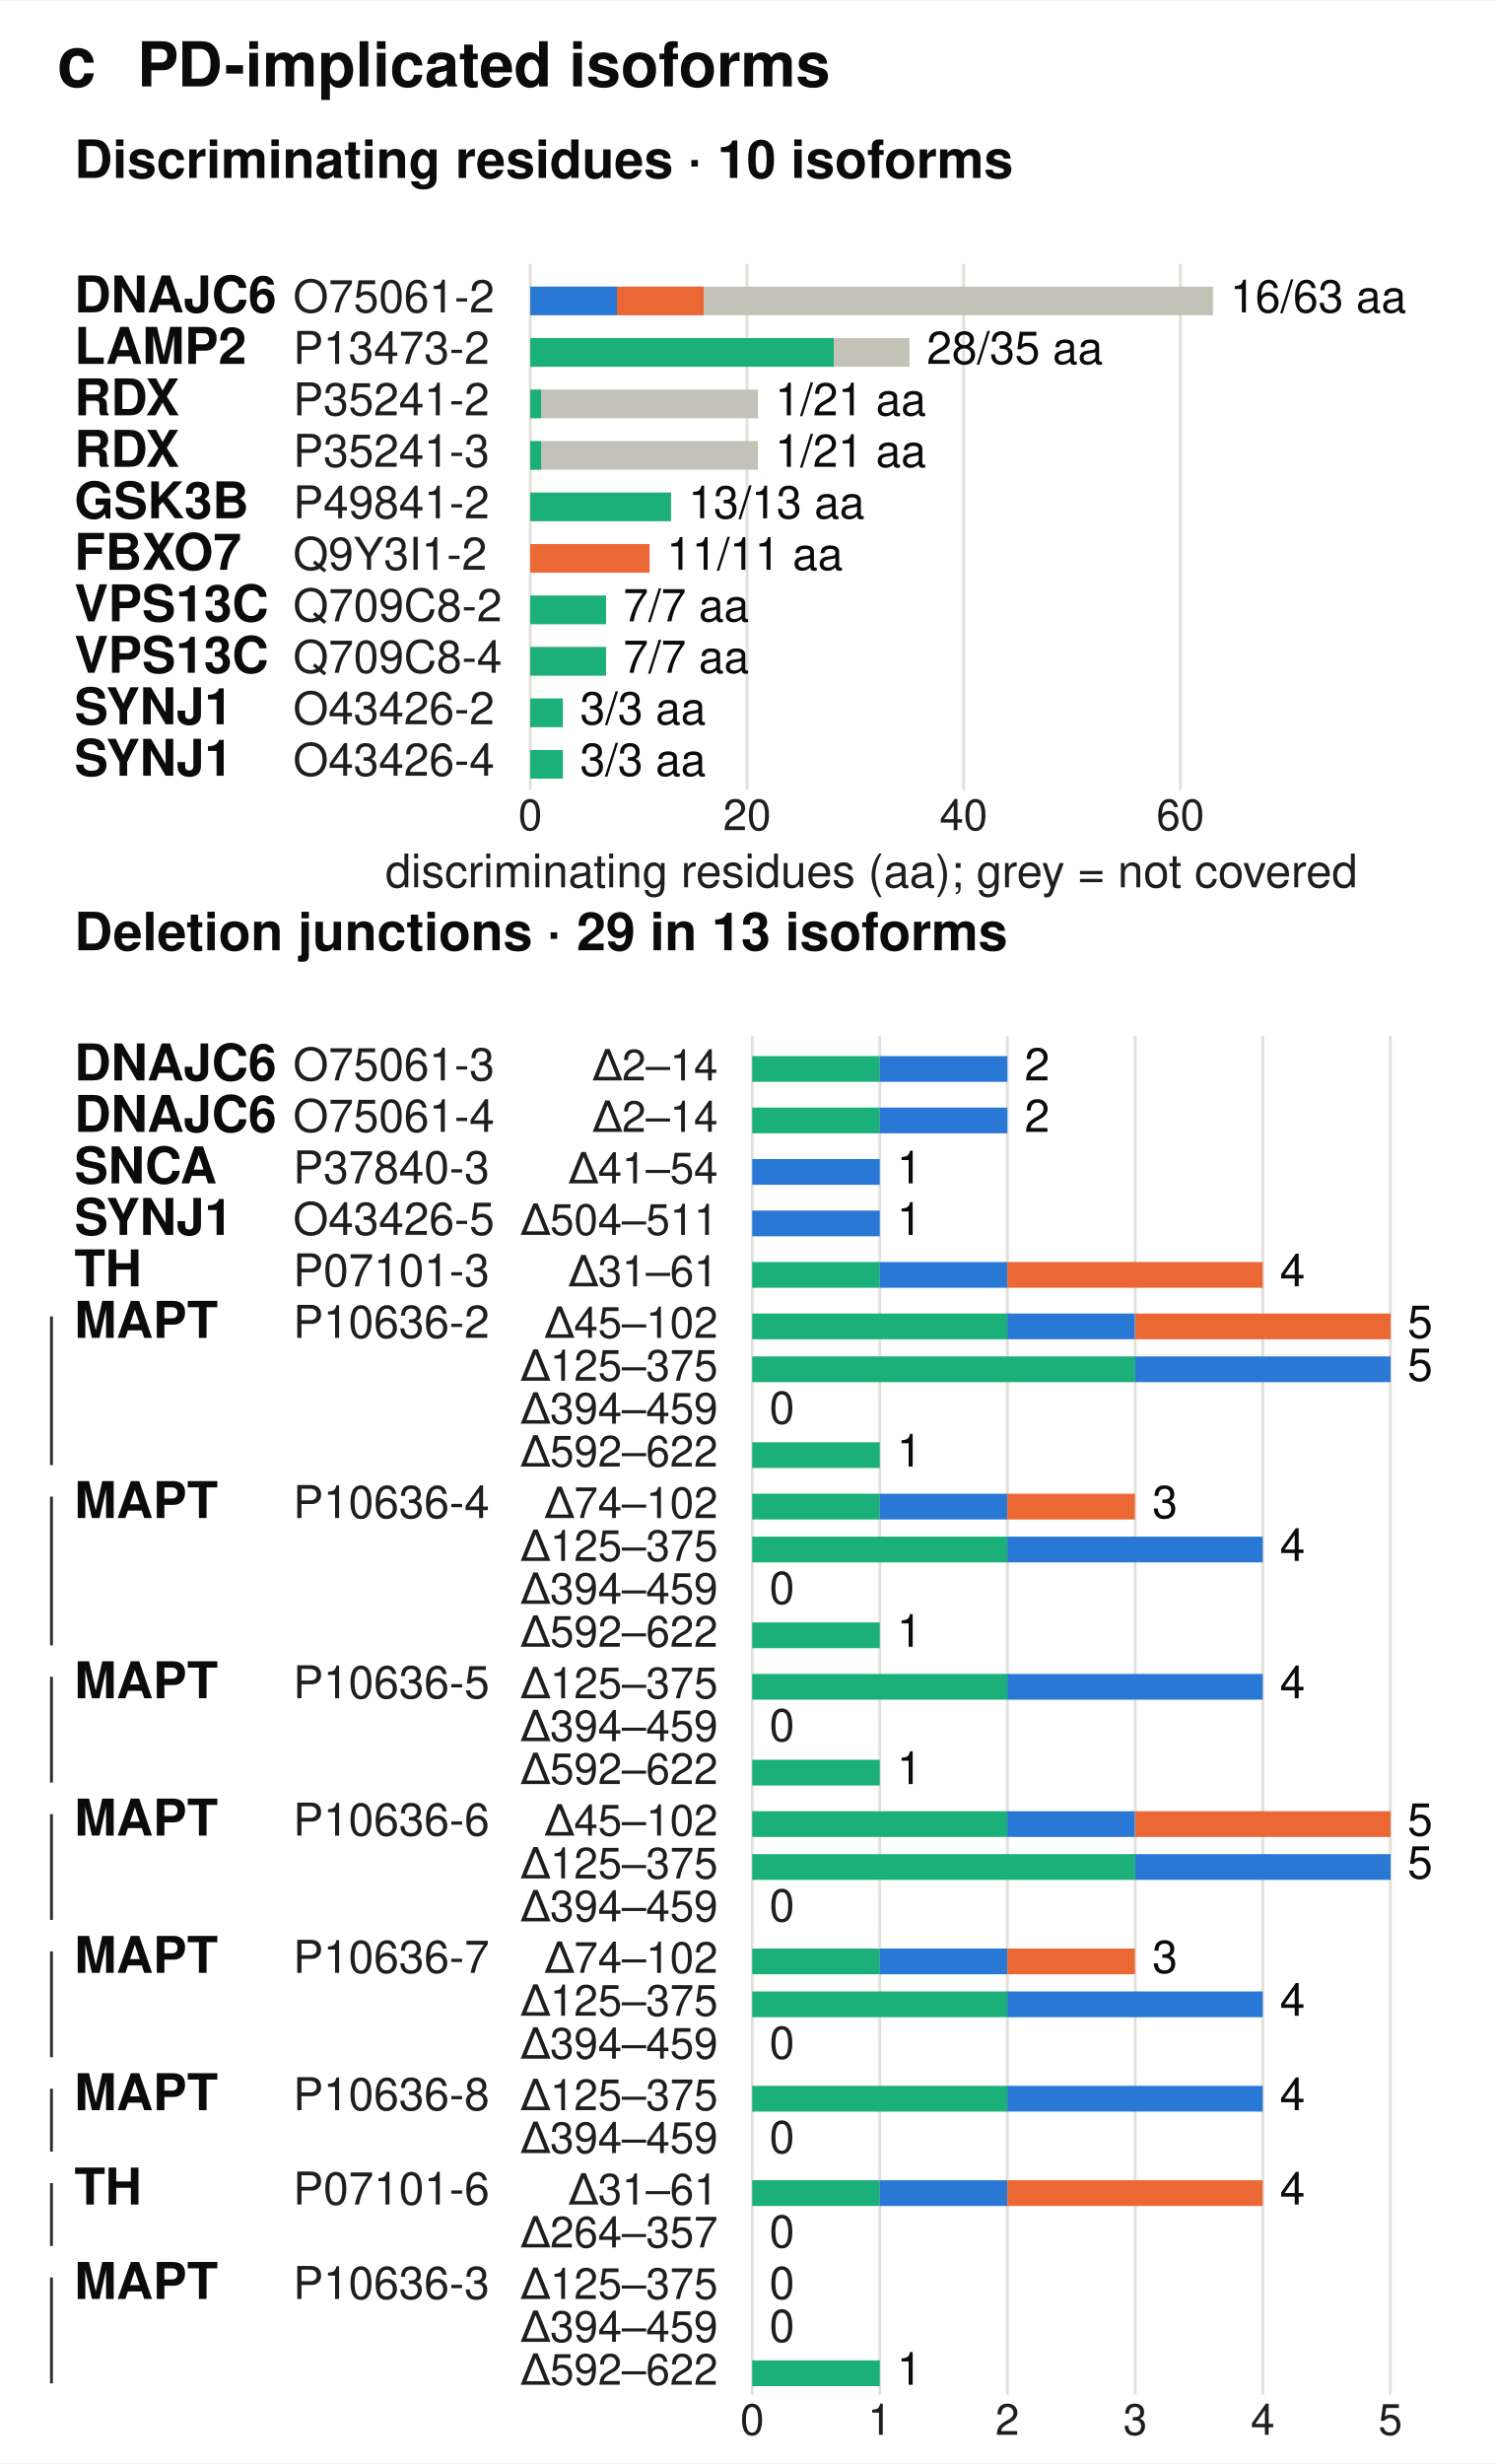
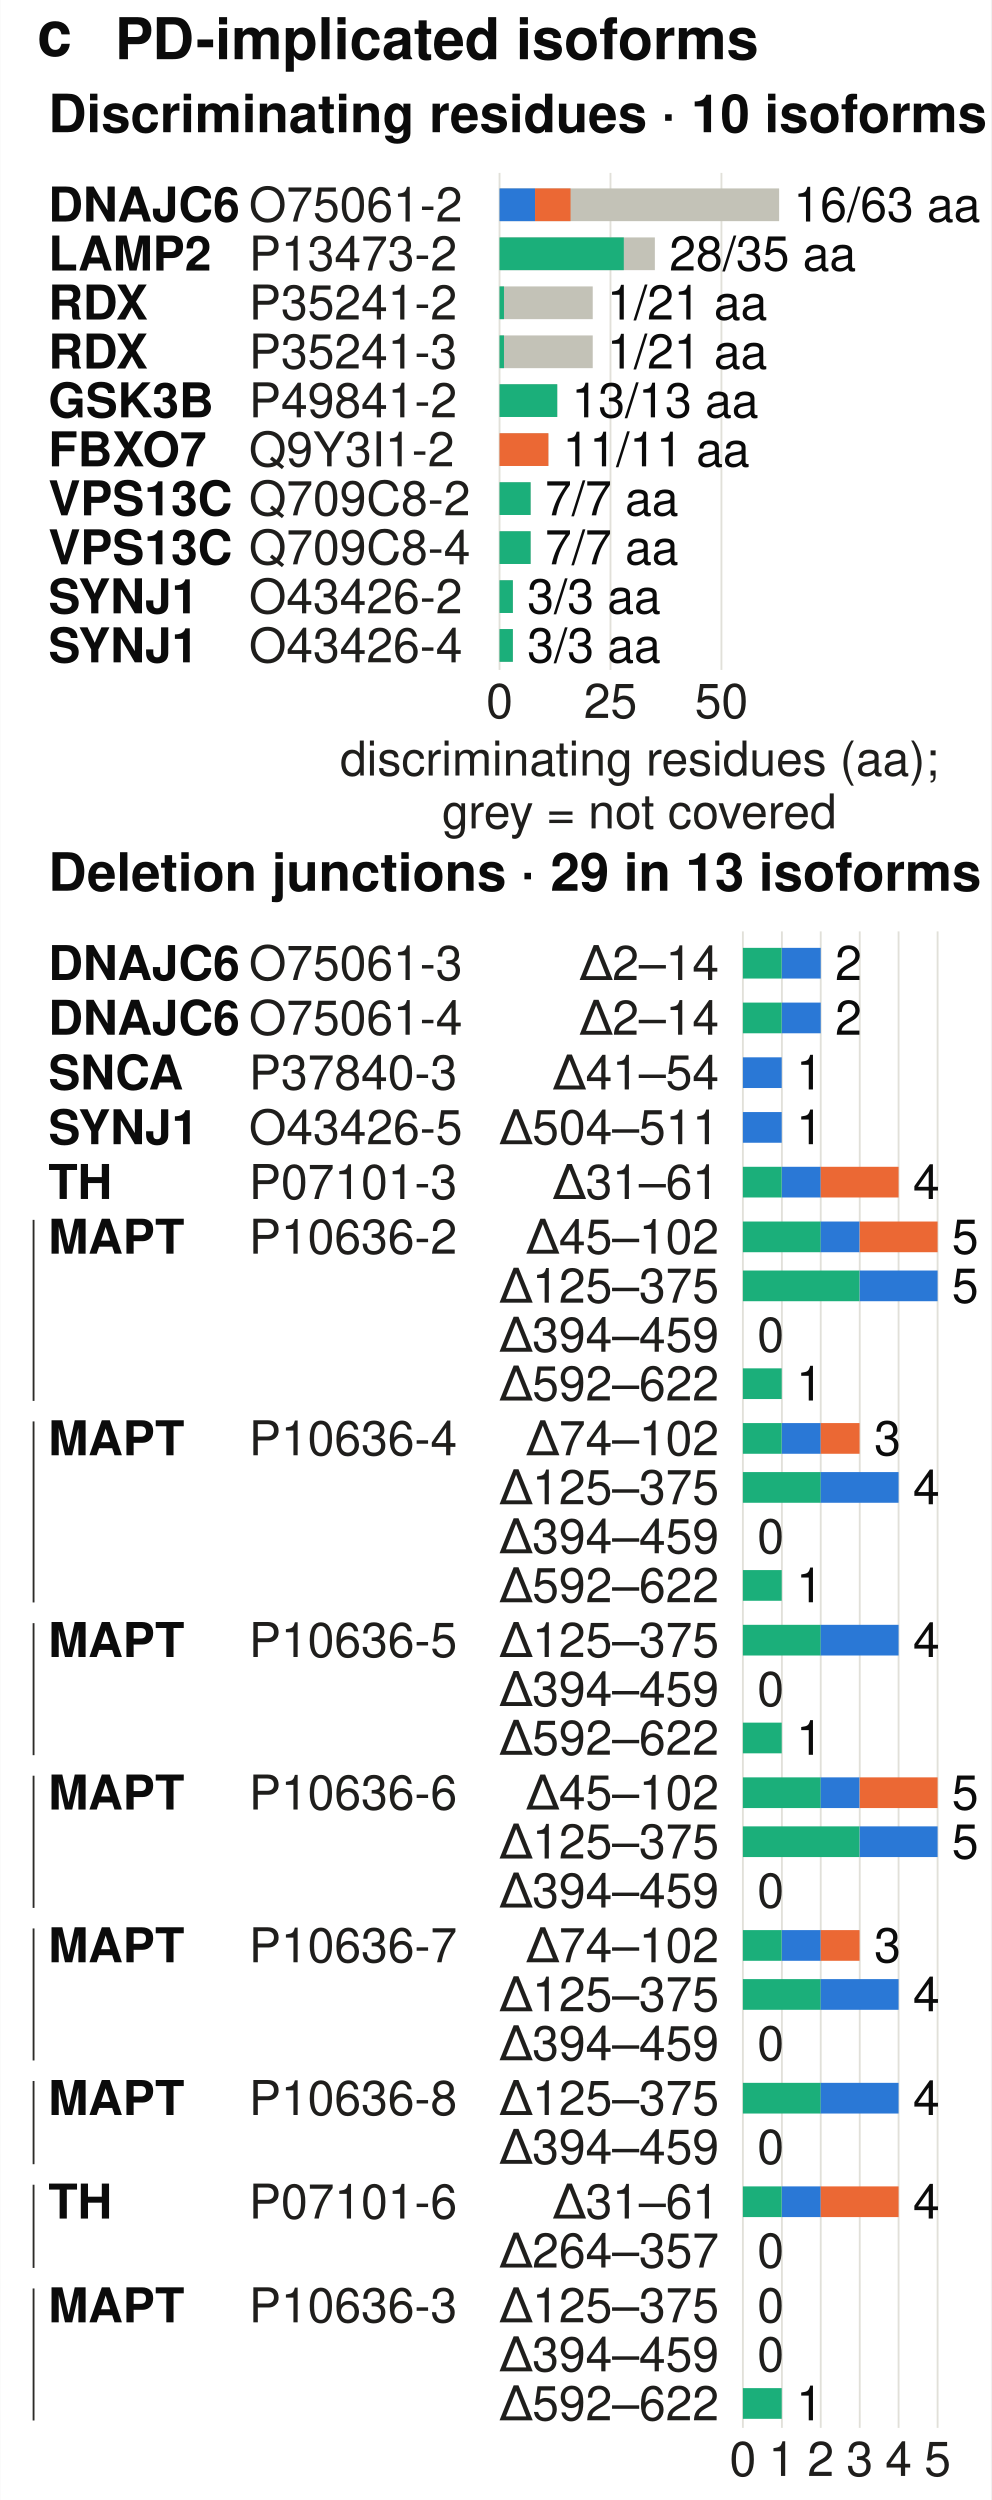
- <svg xmlns="http://www.w3.org/2000/svg" width="629" height="1036" viewBox="0 0 523.0 861.0" font-family="system-ui, -apple-system, &quot;Segoe UI&quot;, Helvetica, Arial, sans-serif">
-   <rect width="523.0" height="861.0" fill="#ffffff" />
-   <text x="20.0" y="30.0" font-size="24.51" fill="#0b0b0b" text-anchor="start" font-weight="600">c</text>
-   <text x="48.0" y="30.0" font-size="21.68" fill="#0b0b0b" text-anchor="start" font-weight="600">PD-implicated isoforms</text>
-   <text x="26.0" y="62.0" font-size="18.47" fill="#0b0b0b" text-anchor="start" font-weight="600">Discriminating residues · 10 isoforms</text>
-   <line x1="185.4" y1="92.0" x2="185.4" y2="276.0" stroke="#e1e0d9" stroke-width="1.0" />
-   <text x="185.4" y="290.0" font-size="15.08" fill="#1f1e1c" text-anchor="middle">0</text>
-   <line x1="261.2" y1="92.0" x2="261.2" y2="276.0" stroke="#e1e0d9" stroke-width="1.0" />
-   <text x="261.2" y="290.0" font-size="15.08" fill="#1f1e1c" text-anchor="middle">20</text>
-   <line x1="336.9" y1="92.0" x2="336.9" y2="276.0" stroke="#e1e0d9" stroke-width="1.0" />
-   <text x="336.9" y="290.0" font-size="15.08" fill="#1f1e1c" text-anchor="middle">40</text>
-   <line x1="412.7" y1="92.0" x2="412.7" y2="276.0" stroke="#e1e0d9" stroke-width="1.0" />
-   <text x="412.7" y="290.0" font-size="15.08" fill="#1f1e1c" text-anchor="middle">60</text>
-   <text x="304.7" y="310.0" font-size="16.21" fill="#1f1e1c" text-anchor="middle">discriminating residues (aa); grey = not covered</text>
-   <text x="26.0" y="109.0" font-size="17.72" fill="#0b0b0b" text-anchor="start" font-weight="600">DNAJC6</text>
-   <text x="102.5" y="109.0" font-size="15.83" fill="#1f1e1c" text-anchor="start">O75061-2</text>
-   <g>
-     <rect x="185.4" y="100.0" width="238.7" height="10.0" fill="#c3c2b7" stroke="none" stroke-width="1.0" />
-     <rect x="185.4" y="100.0" width="30.3" height="10.0" fill="#2a78d6" stroke="none" stroke-width="1.0" />
-     <rect x="215.7" y="100.0" width="30.3" height="10.0" fill="#eb6834" stroke="none" stroke-width="1.0" />
-   </g>
-   <text x="430.1" y="109.0" font-size="15.83" fill="#0b0b0b" text-anchor="start">16/63 aa</text>
-   <text x="26.0" y="127.0" font-size="17.72" fill="#0b0b0b" text-anchor="start" font-weight="600">LAMP2</text>
-   <text x="102.5" y="127.0" font-size="15.83" fill="#1f1e1c" text-anchor="start">P13473-2</text>
-   <g>
-     <rect x="185.4" y="118.0" width="132.6" height="10.0" fill="#c3c2b7" stroke="none" stroke-width="1.0" />
-     <rect x="185.4" y="118.0" width="106.1" height="10.0" fill="#1baf7a" stroke="none" stroke-width="1.0" />
-   </g>
-   <text x="324.0" y="127.0" font-size="15.83" fill="#0b0b0b" text-anchor="start">28/35 aa</text>
-   <text x="26.0" y="145.0" font-size="17.72" fill="#0b0b0b" text-anchor="start" font-weight="600">RDX</text>
-   <text x="102.5" y="145.0" font-size="15.83" fill="#1f1e1c" text-anchor="start">P35241-2</text>
-   <g>
-     <rect x="185.4" y="136.0" width="79.6" height="10.0" fill="#c3c2b7" stroke="none" stroke-width="1.0" />
-     <rect x="185.4" y="136.0" width="3.8" height="10.0" fill="#1baf7a" stroke="none" stroke-width="1.0" />
-   </g>
-   <text x="271.0" y="145.0" font-size="15.83" fill="#0b0b0b" text-anchor="start">1/21 aa</text>
-   <text x="26.0" y="163.0" font-size="17.72" fill="#0b0b0b" text-anchor="start" font-weight="600">RDX</text>
-   <text x="102.5" y="163.0" font-size="15.83" fill="#1f1e1c" text-anchor="start">P35241-3</text>
-   <g>
-     <rect x="185.4" y="154.0" width="79.6" height="10.0" fill="#c3c2b7" stroke="none" stroke-width="1.0" />
-     <rect x="185.4" y="154.0" width="3.8" height="10.0" fill="#1baf7a" stroke="none" stroke-width="1.0" />
-   </g>
-   <text x="271.0" y="163.0" font-size="15.83" fill="#0b0b0b" text-anchor="start">1/21 aa</text>
-   <text x="26.0" y="181.0" font-size="17.72" fill="#0b0b0b" text-anchor="start" font-weight="600">GSK3B</text>
-   <text x="102.5" y="181.0" font-size="15.83" fill="#1f1e1c" text-anchor="start">P49841-2</text>
-   <g>
-     <rect x="185.4" y="172.0" width="49.2" height="10.0" fill="#c3c2b7" stroke="none" stroke-width="1.0" />
-     <rect x="185.4" y="172.0" width="49.2" height="10.0" fill="#1baf7a" stroke="none" stroke-width="1.0" />
-   </g>
-   <text x="240.7" y="181.0" font-size="15.83" fill="#0b0b0b" text-anchor="start">13/13 aa</text>
-   <text x="26.0" y="199.0" font-size="17.72" fill="#0b0b0b" text-anchor="start" font-weight="600">FBXO7</text>
-   <text x="102.5" y="199.0" font-size="15.83" fill="#1f1e1c" text-anchor="start">Q9Y3I1-2</text>
-   <g>
-     <rect x="185.4" y="190.0" width="41.7" height="10.0" fill="#c3c2b7" stroke="none" stroke-width="1.0" />
-     <rect x="185.4" y="190.0" width="41.7" height="10.0" fill="#eb6834" stroke="none" stroke-width="1.0" />
-   </g>
-   <text x="233.1" y="199.0" font-size="15.83" fill="#0b0b0b" text-anchor="start">11/11 aa</text>
-   <text x="26.0" y="217.0" font-size="17.72" fill="#0b0b0b" text-anchor="start" font-weight="600">VPS13C</text>
-   <text x="102.5" y="217.0" font-size="15.83" fill="#1f1e1c" text-anchor="start">Q709C8-2</text>
-   <g>
-     <rect x="185.4" y="208.0" width="26.5" height="10.0" fill="#c3c2b7" stroke="none" stroke-width="1.0" />
-     <rect x="185.4" y="208.0" width="26.5" height="10.0" fill="#1baf7a" stroke="none" stroke-width="1.0" />
-   </g>
-   <text x="217.9" y="217.0" font-size="15.83" fill="#0b0b0b" text-anchor="start">7/7 aa</text>
-   <text x="26.0" y="235.0" font-size="17.72" fill="#0b0b0b" text-anchor="start" font-weight="600">VPS13C</text>
-   <text x="102.5" y="235.0" font-size="15.83" fill="#1f1e1c" text-anchor="start">Q709C8-4</text>
-   <g>
-     <rect x="185.4" y="226.0" width="26.5" height="10.0" fill="#c3c2b7" stroke="none" stroke-width="1.0" />
-     <rect x="185.4" y="226.0" width="26.5" height="10.0" fill="#1baf7a" stroke="none" stroke-width="1.0" />
-   </g>
-   <text x="217.9" y="235.0" font-size="15.83" fill="#0b0b0b" text-anchor="start">7/7 aa</text>
-   <text x="26.0" y="253.0" font-size="17.72" fill="#0b0b0b" text-anchor="start" font-weight="600">SYNJ1</text>
-   <text x="102.5" y="253.0" font-size="15.83" fill="#1f1e1c" text-anchor="start">O43426-2</text>
-   <g>
-     <rect x="185.4" y="244.0" width="11.4" height="10.0" fill="#c3c2b7" stroke="none" stroke-width="1.0" />
-     <rect x="185.4" y="244.0" width="11.4" height="10.0" fill="#1baf7a" stroke="none" stroke-width="1.0" />
-   </g>
-   <text x="202.8" y="253.0" font-size="15.83" fill="#0b0b0b" text-anchor="start">3/3 aa</text>
-   <text x="26.0" y="271.0" font-size="17.72" fill="#0b0b0b" text-anchor="start" font-weight="600">SYNJ1</text>
-   <text x="102.5" y="271.0" font-size="15.83" fill="#1f1e1c" text-anchor="start">O43426-4</text>
-   <g>
-     <rect x="185.4" y="262.0" width="11.4" height="10.0" fill="#c3c2b7" stroke="none" stroke-width="1.0" />
-     <rect x="185.4" y="262.0" width="11.4" height="10.0" fill="#1baf7a" stroke="none" stroke-width="1.0" />
-   </g>
-   <text x="202.8" y="271.0" font-size="15.83" fill="#0b0b0b" text-anchor="start">3/3 aa</text>
-   <text x="26.0" y="332.0" font-size="18.47" fill="#0b0b0b" text-anchor="start" font-weight="600">Deletion junctions · 29 in 13 isoforms</text>
-   <line x1="263.0" y1="362.0" x2="263.0" y2="837.0" stroke="#e1e0d9" stroke-width="1.0" />
-   <text x="263.0" y="851.0" font-size="15.08" fill="#1f1e1c" text-anchor="middle">0</text>
-   <line x1="307.6" y1="362.0" x2="307.6" y2="837.0" stroke="#e1e0d9" stroke-width="1.0" />
-   <text x="307.6" y="851.0" font-size="15.08" fill="#1f1e1c" text-anchor="middle">1</text>
-   <line x1="352.2" y1="362.0" x2="352.2" y2="837.0" stroke="#e1e0d9" stroke-width="1.0" />
-   <text x="352.2" y="851.0" font-size="15.08" fill="#1f1e1c" text-anchor="middle">2</text>
-   <line x1="396.9" y1="362.0" x2="396.9" y2="837.0" stroke="#e1e0d9" stroke-width="1.0" />
-   <text x="396.9" y="851.0" font-size="15.08" fill="#1f1e1c" text-anchor="middle">3</text>
-   <line x1="441.5" y1="362.0" x2="441.5" y2="837.0" stroke="#e1e0d9" stroke-width="1.0" />
-   <text x="441.5" y="851.0" font-size="15.08" fill="#1f1e1c" text-anchor="middle">4</text>
-   <line x1="486.1" y1="362.0" x2="486.1" y2="837.0" stroke="#e1e0d9" stroke-width="1.0" />
-   <text x="486.1" y="851.0" font-size="15.08" fill="#1f1e1c" text-anchor="middle">5</text>
-   <text x="26.0" y="377.5" font-size="17.72" fill="#0b0b0b" text-anchor="start" font-weight="600">DNAJC6</text>
-   <text x="102.5" y="377.5" font-size="15.83" fill="#1f1e1c" text-anchor="start">O75061-3</text>
-   <text x="251.0" y="377.5" font-size="15.08" fill="#1f1e1c" text-anchor="end">Δ2–14</text>
-   <g>
-     <rect x="263.0" y="369.0" width="44.6" height="9.0" fill="#1baf7a" stroke="none" stroke-width="1.0" />
-     <rect x="307.6" y="369.0" width="44.6" height="9.0" fill="#2a78d6" stroke="none" stroke-width="1.0" />
-   </g>
-   <text x="358.2" y="377.5" font-size="15.83" fill="#0b0b0b" text-anchor="start">2</text>
-   <text x="26.0" y="395.5" font-size="17.72" fill="#0b0b0b" text-anchor="start" font-weight="600">DNAJC6</text>
-   <text x="102.5" y="395.5" font-size="15.83" fill="#1f1e1c" text-anchor="start">O75061-4</text>
-   <text x="251.0" y="395.5" font-size="15.08" fill="#1f1e1c" text-anchor="end">Δ2–14</text>
-   <g>
-     <rect x="263.0" y="387.0" width="44.6" height="9.0" fill="#1baf7a" stroke="none" stroke-width="1.0" />
-     <rect x="307.6" y="387.0" width="44.6" height="9.0" fill="#2a78d6" stroke="none" stroke-width="1.0" />
-   </g>
-   <text x="358.2" y="395.5" font-size="15.83" fill="#0b0b0b" text-anchor="start">2</text>
-   <text x="26.0" y="413.5" font-size="17.72" fill="#0b0b0b" text-anchor="start" font-weight="600">SNCA</text>
-   <text x="102.5" y="413.5" font-size="15.83" fill="#1f1e1c" text-anchor="start">P37840-3</text>
-   <text x="251.0" y="413.5" font-size="15.08" fill="#1f1e1c" text-anchor="end">Δ41–54</text>
-   <g>
-     <rect x="263.0" y="405.0" width="44.6" height="9.0" fill="#2a78d6" stroke="none" stroke-width="1.0" />
-   </g>
-   <text x="313.6" y="413.5" font-size="15.83" fill="#0b0b0b" text-anchor="start">1</text>
-   <text x="26.0" y="431.5" font-size="17.72" fill="#0b0b0b" text-anchor="start" font-weight="600">SYNJ1</text>
-   <text x="102.5" y="431.5" font-size="15.83" fill="#1f1e1c" text-anchor="start">O43426-5</text>
-   <text x="251.0" y="431.5" font-size="15.08" fill="#1f1e1c" text-anchor="end">Δ504–511</text>
-   <g>
-     <rect x="263.0" y="423.0" width="44.6" height="9.0" fill="#2a78d6" stroke="none" stroke-width="1.0" />
-   </g>
-   <text x="313.6" y="431.5" font-size="15.83" fill="#0b0b0b" text-anchor="start">1</text>
-   <text x="26.0" y="449.5" font-size="17.72" fill="#0b0b0b" text-anchor="start" font-weight="600">TH</text>
-   <text x="102.5" y="449.5" font-size="15.83" fill="#1f1e1c" text-anchor="start">P07101-3</text>
-   <text x="251.0" y="449.5" font-size="15.08" fill="#1f1e1c" text-anchor="end">Δ31–61</text>
-   <g>
-     <rect x="263.0" y="441.0" width="44.6" height="9.0" fill="#1baf7a" stroke="none" stroke-width="1.0" />
-     <rect x="307.6" y="441.0" width="44.6" height="9.0" fill="#2a78d6" stroke="none" stroke-width="1.0" />
-     <rect x="352.2" y="441.0" width="89.3" height="9.0" fill="#eb6834" stroke="none" stroke-width="1.0" />
-   </g>
-   <text x="447.5" y="449.5" font-size="15.83" fill="#0b0b0b" text-anchor="start">4</text>
-   <text x="26.0" y="467.5" font-size="17.72" fill="#0b0b0b" text-anchor="start" font-weight="600">MAPT</text>
-   <text x="102.5" y="467.5" font-size="15.83" fill="#1f1e1c" text-anchor="start">P10636-2</text>
-   <text x="251.0" y="467.5" font-size="15.08" fill="#1f1e1c" text-anchor="end">Δ45–102</text>
-   <g>
-     <rect x="263.0" y="459.0" width="89.3" height="9.0" fill="#1baf7a" stroke="none" stroke-width="1.0" />
-     <rect x="352.2" y="459.0" width="44.6" height="9.0" fill="#2a78d6" stroke="none" stroke-width="1.0" />
-     <rect x="396.9" y="459.0" width="89.3" height="9.0" fill="#eb6834" stroke="none" stroke-width="1.0" />
-   </g>
-   <text x="492.1" y="467.5" font-size="15.83" fill="#0b0b0b" text-anchor="start">5</text>
-   <text x="251.0" y="482.5" font-size="15.08" fill="#1f1e1c" text-anchor="end">Δ125–375</text>
-   <g>
-     <rect x="263.0" y="474.0" width="133.9" height="9.0" fill="#1baf7a" stroke="none" stroke-width="1.0" />
-     <rect x="396.9" y="474.0" width="89.3" height="9.0" fill="#2a78d6" stroke="none" stroke-width="1.0" />
-   </g>
-   <text x="492.1" y="482.5" font-size="15.83" fill="#0b0b0b" text-anchor="start">5</text>
-   <text x="251.0" y="497.5" font-size="15.08" fill="#1f1e1c" text-anchor="end">Δ394–459</text>
-   <g />
-   <text x="269.0" y="497.5" font-size="15.83" fill="#1f1e1c" text-anchor="start">0</text>
-   <text x="251.0" y="512.5" font-size="15.08" fill="#1f1e1c" text-anchor="end">Δ592–622</text>
-   <g>
-     <rect x="263.0" y="504.0" width="44.6" height="9.0" fill="#1baf7a" stroke="none" stroke-width="1.0" />
-   </g>
-   <text x="313.6" y="512.5" font-size="15.83" fill="#0b0b0b" text-anchor="start">1</text>
-   <line x1="18.0" y1="460.0" x2="18.0" y2="512.0" stroke="#2c2b28" stroke-width="1.0" />
-   <text x="26.0" y="530.5" font-size="17.72" fill="#0b0b0b" text-anchor="start" font-weight="600">MAPT</text>
-   <text x="102.5" y="530.5" font-size="15.83" fill="#1f1e1c" text-anchor="start">P10636-4</text>
-   <text x="251.0" y="530.5" font-size="15.08" fill="#1f1e1c" text-anchor="end">Δ74–102</text>
-   <g>
-     <rect x="263.0" y="522.0" width="44.6" height="9.0" fill="#1baf7a" stroke="none" stroke-width="1.0" />
-     <rect x="307.6" y="522.0" width="44.6" height="9.0" fill="#2a78d6" stroke="none" stroke-width="1.0" />
-     <rect x="352.2" y="522.0" width="44.6" height="9.0" fill="#eb6834" stroke="none" stroke-width="1.0" />
-   </g>
-   <text x="402.9" y="530.5" font-size="15.83" fill="#0b0b0b" text-anchor="start">3</text>
-   <text x="251.0" y="545.5" font-size="15.08" fill="#1f1e1c" text-anchor="end">Δ125–375</text>
-   <g>
-     <rect x="263.0" y="537.0" width="89.3" height="9.0" fill="#1baf7a" stroke="none" stroke-width="1.0" />
-     <rect x="352.2" y="537.0" width="89.3" height="9.0" fill="#2a78d6" stroke="none" stroke-width="1.0" />
-   </g>
-   <text x="447.5" y="545.5" font-size="15.83" fill="#0b0b0b" text-anchor="start">4</text>
-   <text x="251.0" y="560.5" font-size="15.08" fill="#1f1e1c" text-anchor="end">Δ394–459</text>
-   <g />
-   <text x="269.0" y="560.5" font-size="15.83" fill="#1f1e1c" text-anchor="start">0</text>
-   <text x="251.0" y="575.5" font-size="15.08" fill="#1f1e1c" text-anchor="end">Δ592–622</text>
-   <g>
-     <rect x="263.0" y="567.0" width="44.6" height="9.0" fill="#1baf7a" stroke="none" stroke-width="1.0" />
-   </g>
-   <text x="313.6" y="575.5" font-size="15.83" fill="#0b0b0b" text-anchor="start">1</text>
-   <line x1="18.0" y1="523.0" x2="18.0" y2="575.0" stroke="#2c2b28" stroke-width="1.0" />
-   <text x="26.0" y="593.5" font-size="17.72" fill="#0b0b0b" text-anchor="start" font-weight="600">MAPT</text>
-   <text x="102.5" y="593.5" font-size="15.83" fill="#1f1e1c" text-anchor="start">P10636-5</text>
-   <text x="251.0" y="593.5" font-size="15.08" fill="#1f1e1c" text-anchor="end">Δ125–375</text>
-   <g>
-     <rect x="263.0" y="585.0" width="89.3" height="9.0" fill="#1baf7a" stroke="none" stroke-width="1.0" />
-     <rect x="352.2" y="585.0" width="89.3" height="9.0" fill="#2a78d6" stroke="none" stroke-width="1.0" />
-   </g>
-   <text x="447.5" y="593.5" font-size="15.83" fill="#0b0b0b" text-anchor="start">4</text>
-   <text x="251.0" y="608.5" font-size="15.08" fill="#1f1e1c" text-anchor="end">Δ394–459</text>
-   <g />
-   <text x="269.0" y="608.5" font-size="15.83" fill="#1f1e1c" text-anchor="start">0</text>
-   <text x="251.0" y="623.5" font-size="15.08" fill="#1f1e1c" text-anchor="end">Δ592–622</text>
-   <g>
-     <rect x="263.0" y="615.0" width="44.6" height="9.0" fill="#1baf7a" stroke="none" stroke-width="1.0" />
-   </g>
-   <text x="313.6" y="623.5" font-size="15.83" fill="#0b0b0b" text-anchor="start">1</text>
-   <line x1="18.0" y1="586.0" x2="18.0" y2="623.0" stroke="#2c2b28" stroke-width="1.0" />
-   <text x="26.0" y="641.5" font-size="17.72" fill="#0b0b0b" text-anchor="start" font-weight="600">MAPT</text>
-   <text x="102.5" y="641.5" font-size="15.83" fill="#1f1e1c" text-anchor="start">P10636-6</text>
-   <text x="251.0" y="641.5" font-size="15.08" fill="#1f1e1c" text-anchor="end">Δ45–102</text>
-   <g>
-     <rect x="263.0" y="633.0" width="89.3" height="9.0" fill="#1baf7a" stroke="none" stroke-width="1.0" />
-     <rect x="352.2" y="633.0" width="44.6" height="9.0" fill="#2a78d6" stroke="none" stroke-width="1.0" />
-     <rect x="396.9" y="633.0" width="89.3" height="9.0" fill="#eb6834" stroke="none" stroke-width="1.0" />
-   </g>
-   <text x="492.1" y="641.5" font-size="15.83" fill="#0b0b0b" text-anchor="start">5</text>
-   <text x="251.0" y="656.5" font-size="15.08" fill="#1f1e1c" text-anchor="end">Δ125–375</text>
-   <g>
-     <rect x="263.0" y="648.0" width="133.9" height="9.0" fill="#1baf7a" stroke="none" stroke-width="1.0" />
-     <rect x="396.9" y="648.0" width="89.3" height="9.0" fill="#2a78d6" stroke="none" stroke-width="1.0" />
-   </g>
-   <text x="492.1" y="656.5" font-size="15.83" fill="#0b0b0b" text-anchor="start">5</text>
-   <text x="251.0" y="671.5" font-size="15.08" fill="#1f1e1c" text-anchor="end">Δ394–459</text>
-   <g />
-   <text x="269.0" y="671.5" font-size="15.83" fill="#1f1e1c" text-anchor="start">0</text>
-   <line x1="18.0" y1="634.0" x2="18.0" y2="671.0" stroke="#2c2b28" stroke-width="1.0" />
-   <text x="26.0" y="689.5" font-size="17.72" fill="#0b0b0b" text-anchor="start" font-weight="600">MAPT</text>
-   <text x="102.5" y="689.5" font-size="15.83" fill="#1f1e1c" text-anchor="start">P10636-7</text>
-   <text x="251.0" y="689.5" font-size="15.08" fill="#1f1e1c" text-anchor="end">Δ74–102</text>
-   <g>
-     <rect x="263.0" y="681.0" width="44.6" height="9.0" fill="#1baf7a" stroke="none" stroke-width="1.0" />
-     <rect x="307.6" y="681.0" width="44.6" height="9.0" fill="#2a78d6" stroke="none" stroke-width="1.0" />
-     <rect x="352.2" y="681.0" width="44.6" height="9.0" fill="#eb6834" stroke="none" stroke-width="1.0" />
-   </g>
-   <text x="402.9" y="689.5" font-size="15.83" fill="#0b0b0b" text-anchor="start">3</text>
-   <text x="251.0" y="704.5" font-size="15.08" fill="#1f1e1c" text-anchor="end">Δ125–375</text>
-   <g>
-     <rect x="263.0" y="696.0" width="89.3" height="9.0" fill="#1baf7a" stroke="none" stroke-width="1.0" />
-     <rect x="352.2" y="696.0" width="89.3" height="9.0" fill="#2a78d6" stroke="none" stroke-width="1.0" />
-   </g>
-   <text x="447.5" y="704.5" font-size="15.83" fill="#0b0b0b" text-anchor="start">4</text>
-   <text x="251.0" y="719.5" font-size="15.08" fill="#1f1e1c" text-anchor="end">Δ394–459</text>
-   <g />
-   <text x="269.0" y="719.5" font-size="15.83" fill="#1f1e1c" text-anchor="start">0</text>
-   <line x1="18.0" y1="682.0" x2="18.0" y2="719.0" stroke="#2c2b28" stroke-width="1.0" />
-   <text x="26.0" y="737.5" font-size="17.72" fill="#0b0b0b" text-anchor="start" font-weight="600">MAPT</text>
-   <text x="102.5" y="737.5" font-size="15.83" fill="#1f1e1c" text-anchor="start">P10636-8</text>
-   <text x="251.0" y="737.5" font-size="15.08" fill="#1f1e1c" text-anchor="end">Δ125–375</text>
-   <g>
-     <rect x="263.0" y="729.0" width="89.3" height="9.0" fill="#1baf7a" stroke="none" stroke-width="1.0" />
-     <rect x="352.2" y="729.0" width="89.3" height="9.0" fill="#2a78d6" stroke="none" stroke-width="1.0" />
-   </g>
-   <text x="447.5" y="737.5" font-size="15.83" fill="#0b0b0b" text-anchor="start">4</text>
-   <text x="251.0" y="752.5" font-size="15.08" fill="#1f1e1c" text-anchor="end">Δ394–459</text>
-   <g />
-   <text x="269.0" y="752.5" font-size="15.83" fill="#1f1e1c" text-anchor="start">0</text>
-   <line x1="18.0" y1="730.0" x2="18.0" y2="752.0" stroke="#2c2b28" stroke-width="1.0" />
-   <text x="26.0" y="770.5" font-size="17.72" fill="#0b0b0b" text-anchor="start" font-weight="600">TH</text>
-   <text x="102.5" y="770.5" font-size="15.83" fill="#1f1e1c" text-anchor="start">P07101-6</text>
-   <text x="251.0" y="770.5" font-size="15.08" fill="#1f1e1c" text-anchor="end">Δ31–61</text>
-   <g>
-     <rect x="263.0" y="762.0" width="44.6" height="9.0" fill="#1baf7a" stroke="none" stroke-width="1.0" />
-     <rect x="307.6" y="762.0" width="44.6" height="9.0" fill="#2a78d6" stroke="none" stroke-width="1.0" />
-     <rect x="352.2" y="762.0" width="89.3" height="9.0" fill="#eb6834" stroke="none" stroke-width="1.0" />
-   </g>
-   <text x="447.5" y="770.5" font-size="15.83" fill="#0b0b0b" text-anchor="start">4</text>
-   <text x="251.0" y="785.5" font-size="15.08" fill="#1f1e1c" text-anchor="end">Δ264–357</text>
-   <g />
-   <text x="269.0" y="785.5" font-size="15.83" fill="#1f1e1c" text-anchor="start">0</text>
-   <line x1="18.0" y1="763.0" x2="18.0" y2="785.0" stroke="#2c2b28" stroke-width="1.0" />
-   <text x="26.0" y="803.5" font-size="17.72" fill="#0b0b0b" text-anchor="start" font-weight="600">MAPT</text>
-   <text x="102.5" y="803.5" font-size="15.83" fill="#1f1e1c" text-anchor="start">P10636-3</text>
-   <text x="251.0" y="803.5" font-size="15.08" fill="#1f1e1c" text-anchor="end">Δ125–375</text>
-   <g />
-   <text x="269.0" y="803.5" font-size="15.83" fill="#1f1e1c" text-anchor="start">0</text>
-   <text x="251.0" y="818.5" font-size="15.08" fill="#1f1e1c" text-anchor="end">Δ394–459</text>
-   <g />
-   <text x="269.0" y="818.5" font-size="15.83" fill="#1f1e1c" text-anchor="start">0</text>
-   <text x="251.0" y="833.5" font-size="15.08" fill="#1f1e1c" text-anchor="end">Δ592–622</text>
-   <g>
-     <rect x="263.0" y="825.0" width="44.6" height="9.0" fill="#1baf7a" stroke="none" stroke-width="1.0" />
-   </g>
-   <text x="313.6" y="833.5" font-size="15.83" fill="#0b0b0b" text-anchor="start">1</text>
-   <line x1="18.0" y1="796.0" x2="18.0" y2="833.0" stroke="#2c2b28" stroke-width="1.0" />
+ <svg xmlns="http://www.w3.org/2000/svg" width="536" height="1352" viewBox="0 0 535.7 1352.0" font-family="system-ui, -apple-system, &quot;Segoe UI&quot;, Helvetica, Arial, sans-serif">
+   <rect width="535.7" height="1352.0" fill="#ffffff" />
+   <text x="20.0" y="30.0" font-size="33.75" fill="#0b0b0b" text-anchor="start" font-weight="600">c</text>
+   <text x="62.0" y="32.0" font-size="31.15" fill="#0b0b0b" text-anchor="start" font-weight="600">PD-implicated isoforms</text>
+   <text x="26.0" y="71.5" font-size="28.56" fill="#0b0b0b" text-anchor="start" font-weight="600">Discriminating residues · 10 isoforms</text>
+   <line x1="270.0" y1="93.5" x2="270.0" y2="362.3" stroke="#e1e0d9" stroke-width="1.0" />
+   <text x="270.0" y="388.3" font-size="25.96" fill="#1f1e1c" text-anchor="middle">0</text>
+   <line x1="330.0" y1="93.5" x2="330.0" y2="362.3" stroke="#e1e0d9" stroke-width="1.0" />
+   <text x="330.0" y="388.3" font-size="25.96" fill="#1f1e1c" text-anchor="middle">25</text>
+   <line x1="390.0" y1="93.5" x2="390.0" y2="362.3" stroke="#e1e0d9" stroke-width="1.0" />
+   <text x="390.0" y="388.3" font-size="25.96" fill="#1f1e1c" text-anchor="middle">50</text>
+   <text x="345.6" y="419.4" font-size="25.96" fill="#1f1e1c" text-anchor="middle">discriminating residues (aa);</text>
+   <text x="345.6" y="448.0" font-size="25.96" fill="#1f1e1c" text-anchor="middle">grey = not covered</text>
+   <text x="26.0" y="119.8" font-size="25.96" fill="#0b0b0b" text-anchor="start" font-weight="600">DNAJC6</text>
+   <text x="134.5" y="119.8" font-size="25.96" fill="#1f1e1c" text-anchor="start">O75061-2</text>
+   <g>
+     <rect x="270.0" y="101.9" width="151.2" height="17.7" fill="#c3c2b7" stroke="none" stroke-width="1.0" />
+     <rect x="270.0" y="101.9" width="19.2" height="17.7" fill="#2a78d6" stroke="none" stroke-width="1.0" />
+     <rect x="289.2" y="101.9" width="19.2" height="17.7" fill="#eb6834" stroke="none" stroke-width="1.0" />
+   </g>
+   <text x="429.0" y="119.8" font-size="25.96" fill="#0b0b0b" text-anchor="start">16/63 aa</text>
+   <text x="26.0" y="146.3" font-size="25.96" fill="#0b0b0b" text-anchor="start" font-weight="600">LAMP2</text>
+   <text x="134.5" y="146.3" font-size="25.96" fill="#1f1e1c" text-anchor="start">P13473-2</text>
+   <g>
+     <rect x="270.0" y="128.4" width="84.0" height="17.7" fill="#c3c2b7" stroke="none" stroke-width="1.0" />
+     <rect x="270.0" y="128.4" width="67.2" height="17.7" fill="#1baf7a" stroke="none" stroke-width="1.0" />
+   </g>
+   <text x="361.8" y="146.3" font-size="25.96" fill="#0b0b0b" text-anchor="start">28/35 aa</text>
+   <text x="26.0" y="172.8" font-size="25.96" fill="#0b0b0b" text-anchor="start" font-weight="600">RDX</text>
+   <text x="134.5" y="172.8" font-size="25.96" fill="#1f1e1c" text-anchor="start">P35241-2</text>
+   <g>
+     <rect x="270.0" y="154.9" width="50.4" height="17.7" fill="#c3c2b7" stroke="none" stroke-width="1.0" />
+     <rect x="270.0" y="154.9" width="2.4" height="17.7" fill="#1baf7a" stroke="none" stroke-width="1.0" />
+   </g>
+   <text x="328.2" y="172.8" font-size="25.96" fill="#0b0b0b" text-anchor="start">1/21 aa</text>
+   <text x="26.0" y="199.3" font-size="25.96" fill="#0b0b0b" text-anchor="start" font-weight="600">RDX</text>
+   <text x="134.5" y="199.3" font-size="25.96" fill="#1f1e1c" text-anchor="start">P35241-3</text>
+   <g>
+     <rect x="270.0" y="181.4" width="50.4" height="17.7" fill="#c3c2b7" stroke="none" stroke-width="1.0" />
+     <rect x="270.0" y="181.4" width="2.4" height="17.7" fill="#1baf7a" stroke="none" stroke-width="1.0" />
+   </g>
+   <text x="328.2" y="199.3" font-size="25.96" fill="#0b0b0b" text-anchor="start">1/21 aa</text>
+   <text x="26.0" y="225.7" font-size="25.96" fill="#0b0b0b" text-anchor="start" font-weight="600">GSK3B</text>
+   <text x="134.5" y="225.7" font-size="25.96" fill="#1f1e1c" text-anchor="start">P49841-2</text>
+   <g>
+     <rect x="270.0" y="207.8" width="31.2" height="17.7" fill="#c3c2b7" stroke="none" stroke-width="1.0" />
+     <rect x="270.0" y="207.8" width="31.2" height="17.7" fill="#1baf7a" stroke="none" stroke-width="1.0" />
+   </g>
+   <text x="309.0" y="225.7" font-size="25.96" fill="#0b0b0b" text-anchor="start">13/13 aa</text>
+   <text x="26.0" y="252.2" font-size="25.96" fill="#0b0b0b" text-anchor="start" font-weight="600">FBXO7</text>
+   <text x="134.5" y="252.2" font-size="25.96" fill="#1f1e1c" text-anchor="start">Q9Y3I1-2</text>
+   <g>
+     <rect x="270.0" y="234.3" width="26.4" height="17.7" fill="#c3c2b7" stroke="none" stroke-width="1.0" />
+     <rect x="270.0" y="234.3" width="26.4" height="17.7" fill="#eb6834" stroke="none" stroke-width="1.0" />
+   </g>
+   <text x="304.2" y="252.2" font-size="25.96" fill="#0b0b0b" text-anchor="start">11/11 aa</text>
+   <text x="26.0" y="278.7" font-size="25.96" fill="#0b0b0b" text-anchor="start" font-weight="600">VPS13C</text>
+   <text x="134.5" y="278.7" font-size="25.96" fill="#1f1e1c" text-anchor="start">Q709C8-2</text>
+   <g>
+     <rect x="270.0" y="260.8" width="16.8" height="17.7" fill="#c3c2b7" stroke="none" stroke-width="1.0" />
+     <rect x="270.0" y="260.8" width="16.8" height="17.7" fill="#1baf7a" stroke="none" stroke-width="1.0" />
+   </g>
+   <text x="294.6" y="278.7" font-size="25.96" fill="#0b0b0b" text-anchor="start">7/7 aa</text>
+   <text x="26.0" y="305.2" font-size="25.96" fill="#0b0b0b" text-anchor="start" font-weight="600">VPS13C</text>
+   <text x="134.5" y="305.2" font-size="25.96" fill="#1f1e1c" text-anchor="start">Q709C8-4</text>
+   <g>
+     <rect x="270.0" y="287.3" width="16.8" height="17.7" fill="#c3c2b7" stroke="none" stroke-width="1.0" />
+     <rect x="270.0" y="287.3" width="16.8" height="17.7" fill="#1baf7a" stroke="none" stroke-width="1.0" />
+   </g>
+   <text x="294.6" y="305.2" font-size="25.96" fill="#0b0b0b" text-anchor="start">7/7 aa</text>
+   <text x="26.0" y="331.7" font-size="25.96" fill="#0b0b0b" text-anchor="start" font-weight="600">SYNJ1</text>
+   <text x="134.5" y="331.7" font-size="25.96" fill="#1f1e1c" text-anchor="start">O43426-2</text>
+   <g>
+     <rect x="270.0" y="313.8" width="7.2" height="17.7" fill="#c3c2b7" stroke="none" stroke-width="1.0" />
+     <rect x="270.0" y="313.8" width="7.2" height="17.7" fill="#1baf7a" stroke="none" stroke-width="1.0" />
+   </g>
+   <text x="285.0" y="331.7" font-size="25.96" fill="#0b0b0b" text-anchor="start">3/3 aa</text>
+   <text x="26.0" y="358.2" font-size="25.96" fill="#0b0b0b" text-anchor="start" font-weight="600">SYNJ1</text>
+   <text x="134.5" y="358.2" font-size="25.96" fill="#1f1e1c" text-anchor="start">O43426-4</text>
+   <g>
+     <rect x="270.0" y="340.2" width="7.2" height="17.7" fill="#c3c2b7" stroke="none" stroke-width="1.0" />
+     <rect x="270.0" y="340.2" width="7.2" height="17.7" fill="#1baf7a" stroke="none" stroke-width="1.0" />
+   </g>
+   <text x="285.0" y="358.2" font-size="25.96" fill="#0b0b0b" text-anchor="start">3/3 aa</text>
+   <text x="26.0" y="481.7" font-size="28.56" fill="#0b0b0b" text-anchor="start" font-weight="600">Deletion junctions · 29 in 13 isoforms</text>
+   <line x1="401.6" y1="503.7" x2="401.6" y2="1313.0" stroke="#e1e0d9" stroke-width="1.0" />
+   <text x="401.6" y="1339.0" font-size="25.96" fill="#1f1e1c" text-anchor="middle">0</text>
+   <line x1="422.7" y1="503.7" x2="422.7" y2="1313.0" stroke="#e1e0d9" stroke-width="1.0" />
+   <text x="422.7" y="1339.0" font-size="25.96" fill="#1f1e1c" text-anchor="middle">1</text>
+   <line x1="443.7" y1="503.7" x2="443.7" y2="1313.0" stroke="#e1e0d9" stroke-width="1.0" />
+   <text x="443.7" y="1339.0" font-size="25.96" fill="#1f1e1c" text-anchor="middle">2</text>
+   <line x1="464.8" y1="503.7" x2="464.8" y2="1313.0" stroke="#e1e0d9" stroke-width="1.0" />
+   <text x="464.8" y="1339.0" font-size="25.96" fill="#1f1e1c" text-anchor="middle">3</text>
+   <line x1="485.8" y1="503.7" x2="485.8" y2="1313.0" stroke="#e1e0d9" stroke-width="1.0" />
+   <text x="485.8" y="1339.0" font-size="25.96" fill="#1f1e1c" text-anchor="middle">4</text>
+   <line x1="506.9" y1="503.7" x2="506.9" y2="1313.0" stroke="#e1e0d9" stroke-width="1.0" />
+   <text x="506.9" y="1339.0" font-size="25.96" fill="#1f1e1c" text-anchor="middle">5</text>
+   <text x="26.0" y="530.0" font-size="25.96" fill="#0b0b0b" text-anchor="start" font-weight="600">DNAJC6</text>
+   <text x="134.5" y="530.0" font-size="25.96" fill="#1f1e1c" text-anchor="start">O75061-3</text>
+   <text x="388.7" y="530.0" font-size="25.96" fill="#1f1e1c" text-anchor="end">Δ2–14</text>
+   <g>
+     <rect x="401.6" y="512.6" width="21.0" height="16.6" fill="#1baf7a" stroke="none" stroke-width="1.0" />
+     <rect x="422.7" y="512.6" width="21.0" height="16.6" fill="#2a78d6" stroke="none" stroke-width="1.0" />
+   </g>
+   <text x="451.5" y="530.0" font-size="25.96" fill="#0b0b0b" text-anchor="start">2</text>
+   <text x="26.0" y="559.6" font-size="25.96" fill="#0b0b0b" text-anchor="start" font-weight="600">DNAJC6</text>
+   <text x="134.5" y="559.6" font-size="25.96" fill="#1f1e1c" text-anchor="start">O75061-4</text>
+   <text x="388.7" y="559.6" font-size="25.96" fill="#1f1e1c" text-anchor="end">Δ2–14</text>
+   <g>
+     <rect x="401.6" y="542.2" width="21.0" height="16.6" fill="#1baf7a" stroke="none" stroke-width="1.0" />
+     <rect x="422.7" y="542.2" width="21.0" height="16.6" fill="#2a78d6" stroke="none" stroke-width="1.0" />
+   </g>
+   <text x="451.5" y="559.6" font-size="25.96" fill="#0b0b0b" text-anchor="start">2</text>
+   <text x="26.0" y="589.2" font-size="25.96" fill="#0b0b0b" text-anchor="start" font-weight="600">SNCA</text>
+   <text x="134.5" y="589.2" font-size="25.96" fill="#1f1e1c" text-anchor="start">P37840-3</text>
+   <text x="388.7" y="589.2" font-size="25.96" fill="#1f1e1c" text-anchor="end">Δ41–54</text>
+   <g>
+     <rect x="401.6" y="571.8" width="21.0" height="16.6" fill="#2a78d6" stroke="none" stroke-width="1.0" />
+   </g>
+   <text x="430.5" y="589.2" font-size="25.96" fill="#0b0b0b" text-anchor="start">1</text>
+   <text x="26.0" y="618.8" font-size="25.96" fill="#0b0b0b" text-anchor="start" font-weight="600">SYNJ1</text>
+   <text x="134.5" y="618.8" font-size="25.96" fill="#1f1e1c" text-anchor="start">O43426-5</text>
+   <text x="388.7" y="618.8" font-size="25.96" fill="#1f1e1c" text-anchor="end">Δ504–511</text>
+   <g>
+     <rect x="401.6" y="601.4" width="21.0" height="16.6" fill="#2a78d6" stroke="none" stroke-width="1.0" />
+   </g>
+   <text x="430.5" y="618.8" font-size="25.96" fill="#0b0b0b" text-anchor="start">1</text>
+   <text x="26.0" y="648.4" font-size="25.96" fill="#0b0b0b" text-anchor="start" font-weight="600">TH</text>
+   <text x="134.5" y="648.4" font-size="25.96" fill="#1f1e1c" text-anchor="start">P07101-3</text>
+   <text x="388.7" y="648.4" font-size="25.96" fill="#1f1e1c" text-anchor="end">Δ31–61</text>
+   <g>
+     <rect x="401.6" y="631.0" width="21.0" height="16.6" fill="#1baf7a" stroke="none" stroke-width="1.0" />
+     <rect x="422.7" y="631.0" width="21.0" height="16.6" fill="#2a78d6" stroke="none" stroke-width="1.0" />
+     <rect x="443.7" y="631.0" width="42.1" height="16.6" fill="#eb6834" stroke="none" stroke-width="1.0" />
+   </g>
+   <text x="493.6" y="648.4" font-size="25.96" fill="#0b0b0b" text-anchor="start">4</text>
+   <text x="26.0" y="678.0" font-size="25.96" fill="#0b0b0b" text-anchor="start" font-weight="600">MAPT</text>
+   <text x="134.5" y="678.0" font-size="25.96" fill="#1f1e1c" text-anchor="start">P10636-2</text>
+   <text x="388.7" y="678.0" font-size="25.96" fill="#1f1e1c" text-anchor="end">Δ45–102</text>
+   <g>
+     <rect x="401.6" y="660.6" width="42.1" height="16.6" fill="#1baf7a" stroke="none" stroke-width="1.0" />
+     <rect x="443.7" y="660.6" width="21.0" height="16.6" fill="#2a78d6" stroke="none" stroke-width="1.0" />
+     <rect x="464.8" y="660.6" width="42.1" height="16.6" fill="#eb6834" stroke="none" stroke-width="1.0" />
+   </g>
+   <text x="514.6" y="678.0" font-size="25.96" fill="#0b0b0b" text-anchor="start">5</text>
+   <text x="388.7" y="704.5" font-size="25.96" fill="#1f1e1c" text-anchor="end">Δ125–375</text>
+   <g>
+     <rect x="401.6" y="687.1" width="63.1" height="16.6" fill="#1baf7a" stroke="none" stroke-width="1.0" />
+     <rect x="464.8" y="687.1" width="42.1" height="16.6" fill="#2a78d6" stroke="none" stroke-width="1.0" />
+   </g>
+   <text x="514.6" y="704.5" font-size="25.96" fill="#0b0b0b" text-anchor="start">5</text>
+   <text x="388.7" y="731.0" font-size="25.96" fill="#1f1e1c" text-anchor="end">Δ394–459</text>
+   <g />
+   <text x="409.4" y="731.0" font-size="25.96" fill="#1f1e1c" text-anchor="start">0</text>
+   <text x="388.7" y="757.4" font-size="25.96" fill="#1f1e1c" text-anchor="end">Δ592–622</text>
+   <g>
+     <rect x="401.6" y="740.0" width="21.0" height="16.6" fill="#1baf7a" stroke="none" stroke-width="1.0" />
+   </g>
+   <text x="430.5" y="757.4" font-size="25.96" fill="#0b0b0b" text-anchor="start">1</text>
+   <line x1="18.0" y1="659.7" x2="18.0" y2="757.6" stroke="#2c2b28" stroke-width="1.0" />
+   <text x="26.0" y="787.0" font-size="25.96" fill="#0b0b0b" text-anchor="start" font-weight="600">MAPT</text>
+   <text x="134.5" y="787.0" font-size="25.96" fill="#1f1e1c" text-anchor="start">P10636-4</text>
+   <text x="388.7" y="787.0" font-size="25.96" fill="#1f1e1c" text-anchor="end">Δ74–102</text>
+   <g>
+     <rect x="401.6" y="769.6" width="21.0" height="16.6" fill="#1baf7a" stroke="none" stroke-width="1.0" />
+     <rect x="422.7" y="769.6" width="21.0" height="16.6" fill="#2a78d6" stroke="none" stroke-width="1.0" />
+     <rect x="443.7" y="769.6" width="21.0" height="16.6" fill="#eb6834" stroke="none" stroke-width="1.0" />
+   </g>
+   <text x="472.6" y="787.0" font-size="25.96" fill="#0b0b0b" text-anchor="start">3</text>
+   <text x="388.7" y="813.5" font-size="25.96" fill="#1f1e1c" text-anchor="end">Δ125–375</text>
+   <g>
+     <rect x="401.6" y="796.1" width="42.1" height="16.6" fill="#1baf7a" stroke="none" stroke-width="1.0" />
+     <rect x="443.7" y="796.1" width="42.1" height="16.6" fill="#2a78d6" stroke="none" stroke-width="1.0" />
+   </g>
+   <text x="493.6" y="813.5" font-size="25.96" fill="#0b0b0b" text-anchor="start">4</text>
+   <text x="388.7" y="840.0" font-size="25.96" fill="#1f1e1c" text-anchor="end">Δ394–459</text>
+   <g />
+   <text x="409.4" y="840.0" font-size="25.96" fill="#1f1e1c" text-anchor="start">0</text>
+   <text x="388.7" y="866.5" font-size="25.96" fill="#1f1e1c" text-anchor="end">Δ592–622</text>
+   <g>
+     <rect x="401.6" y="849.1" width="21.0" height="16.6" fill="#1baf7a" stroke="none" stroke-width="1.0" />
+   </g>
+   <text x="430.5" y="866.5" font-size="25.96" fill="#0b0b0b" text-anchor="start">1</text>
+   <line x1="18.0" y1="768.7" x2="18.0" y2="866.6" stroke="#2c2b28" stroke-width="1.0" />
+   <text x="26.0" y="896.1" font-size="25.96" fill="#0b0b0b" text-anchor="start" font-weight="600">MAPT</text>
+   <text x="134.5" y="896.1" font-size="25.96" fill="#1f1e1c" text-anchor="start">P10636-5</text>
+   <text x="388.7" y="896.1" font-size="25.96" fill="#1f1e1c" text-anchor="end">Δ125–375</text>
+   <g>
+     <rect x="401.6" y="878.7" width="42.1" height="16.6" fill="#1baf7a" stroke="none" stroke-width="1.0" />
+     <rect x="443.7" y="878.7" width="42.1" height="16.6" fill="#2a78d6" stroke="none" stroke-width="1.0" />
+   </g>
+   <text x="493.6" y="896.1" font-size="25.96" fill="#0b0b0b" text-anchor="start">4</text>
+   <text x="388.7" y="922.6" font-size="25.96" fill="#1f1e1c" text-anchor="end">Δ394–459</text>
+   <g />
+   <text x="409.4" y="922.6" font-size="25.96" fill="#1f1e1c" text-anchor="start">0</text>
+   <text x="388.7" y="949.0" font-size="25.96" fill="#1f1e1c" text-anchor="end">Δ592–622</text>
+   <g>
+     <rect x="401.6" y="931.6" width="21.0" height="16.6" fill="#1baf7a" stroke="none" stroke-width="1.0" />
+   </g>
+   <text x="430.5" y="949.0" font-size="25.96" fill="#0b0b0b" text-anchor="start">1</text>
+   <line x1="18.0" y1="877.8" x2="18.0" y2="949.2" stroke="#2c2b28" stroke-width="1.0" />
+   <text x="26.0" y="978.6" font-size="25.96" fill="#0b0b0b" text-anchor="start" font-weight="600">MAPT</text>
+   <text x="134.5" y="978.6" font-size="25.96" fill="#1f1e1c" text-anchor="start">P10636-6</text>
+   <text x="388.7" y="978.6" font-size="25.96" fill="#1f1e1c" text-anchor="end">Δ45–102</text>
+   <g>
+     <rect x="401.6" y="961.2" width="42.1" height="16.6" fill="#1baf7a" stroke="none" stroke-width="1.0" />
+     <rect x="443.7" y="961.2" width="21.0" height="16.6" fill="#2a78d6" stroke="none" stroke-width="1.0" />
+     <rect x="464.8" y="961.2" width="42.1" height="16.6" fill="#eb6834" stroke="none" stroke-width="1.0" />
+   </g>
+   <text x="514.6" y="978.6" font-size="25.96" fill="#0b0b0b" text-anchor="start">5</text>
+   <text x="388.7" y="1005.1" font-size="25.96" fill="#1f1e1c" text-anchor="end">Δ125–375</text>
+   <g>
+     <rect x="401.6" y="987.7" width="63.1" height="16.6" fill="#1baf7a" stroke="none" stroke-width="1.0" />
+     <rect x="464.8" y="987.7" width="42.1" height="16.6" fill="#2a78d6" stroke="none" stroke-width="1.0" />
+   </g>
+   <text x="514.6" y="1005.1" font-size="25.96" fill="#0b0b0b" text-anchor="start">5</text>
+   <text x="388.7" y="1031.6" font-size="25.96" fill="#1f1e1c" text-anchor="end">Δ394–459</text>
+   <g />
+   <text x="409.4" y="1031.6" font-size="25.96" fill="#1f1e1c" text-anchor="start">0</text>
+   <line x1="18.0" y1="960.3" x2="18.0" y2="1031.8" stroke="#2c2b28" stroke-width="1.0" />
+   <text x="26.0" y="1061.2" font-size="25.96" fill="#0b0b0b" text-anchor="start" font-weight="600">MAPT</text>
+   <text x="134.5" y="1061.2" font-size="25.96" fill="#1f1e1c" text-anchor="start">P10636-7</text>
+   <text x="388.7" y="1061.2" font-size="25.96" fill="#1f1e1c" text-anchor="end">Δ74–102</text>
+   <g>
+     <rect x="401.6" y="1043.8" width="21.0" height="16.6" fill="#1baf7a" stroke="none" stroke-width="1.0" />
+     <rect x="422.7" y="1043.8" width="21.0" height="16.6" fill="#2a78d6" stroke="none" stroke-width="1.0" />
+     <rect x="443.7" y="1043.8" width="21.0" height="16.6" fill="#eb6834" stroke="none" stroke-width="1.0" />
+   </g>
+   <text x="472.6" y="1061.2" font-size="25.96" fill="#0b0b0b" text-anchor="start">3</text>
+   <text x="388.7" y="1087.7" font-size="25.96" fill="#1f1e1c" text-anchor="end">Δ125–375</text>
+   <g>
+     <rect x="401.6" y="1070.3" width="42.1" height="16.6" fill="#1baf7a" stroke="none" stroke-width="1.0" />
+     <rect x="443.7" y="1070.3" width="42.1" height="16.6" fill="#2a78d6" stroke="none" stroke-width="1.0" />
+   </g>
+   <text x="493.6" y="1087.7" font-size="25.96" fill="#0b0b0b" text-anchor="start">4</text>
+   <text x="388.7" y="1114.2" font-size="25.96" fill="#1f1e1c" text-anchor="end">Δ394–459</text>
+   <g />
+   <text x="409.4" y="1114.2" font-size="25.96" fill="#1f1e1c" text-anchor="start">0</text>
+   <line x1="18.0" y1="1042.9" x2="18.0" y2="1114.3" stroke="#2c2b28" stroke-width="1.0" />
+   <text x="26.0" y="1143.8" font-size="25.96" fill="#0b0b0b" text-anchor="start" font-weight="600">MAPT</text>
+   <text x="134.5" y="1143.8" font-size="25.96" fill="#1f1e1c" text-anchor="start">P10636-8</text>
+   <text x="388.7" y="1143.8" font-size="25.96" fill="#1f1e1c" text-anchor="end">Δ125–375</text>
+   <g>
+     <rect x="401.6" y="1126.4" width="42.1" height="16.6" fill="#1baf7a" stroke="none" stroke-width="1.0" />
+     <rect x="443.7" y="1126.4" width="42.1" height="16.6" fill="#2a78d6" stroke="none" stroke-width="1.0" />
+   </g>
+   <text x="493.6" y="1143.8" font-size="25.96" fill="#0b0b0b" text-anchor="start">4</text>
+   <text x="388.7" y="1170.2" font-size="25.96" fill="#1f1e1c" text-anchor="end">Δ394–459</text>
+   <g />
+   <text x="409.4" y="1170.2" font-size="25.96" fill="#1f1e1c" text-anchor="start">0</text>
+   <line x1="18.0" y1="1125.4" x2="18.0" y2="1170.4" stroke="#2c2b28" stroke-width="1.0" />
+   <text x="26.0" y="1199.8" font-size="25.96" fill="#0b0b0b" text-anchor="start" font-weight="600">TH</text>
+   <text x="134.5" y="1199.8" font-size="25.96" fill="#1f1e1c" text-anchor="start">P07101-6</text>
+   <text x="388.7" y="1199.8" font-size="25.96" fill="#1f1e1c" text-anchor="end">Δ31–61</text>
+   <g>
+     <rect x="401.6" y="1182.4" width="21.0" height="16.6" fill="#1baf7a" stroke="none" stroke-width="1.0" />
+     <rect x="422.7" y="1182.4" width="21.0" height="16.6" fill="#2a78d6" stroke="none" stroke-width="1.0" />
+     <rect x="443.7" y="1182.4" width="42.1" height="16.6" fill="#eb6834" stroke="none" stroke-width="1.0" />
+   </g>
+   <text x="493.6" y="1199.8" font-size="25.96" fill="#0b0b0b" text-anchor="start">4</text>
+   <text x="388.7" y="1226.3" font-size="25.96" fill="#1f1e1c" text-anchor="end">Δ264–357</text>
+   <g />
+   <text x="409.4" y="1226.3" font-size="25.96" fill="#1f1e1c" text-anchor="start">0</text>
+   <line x1="18.0" y1="1181.5" x2="18.0" y2="1226.5" stroke="#2c2b28" stroke-width="1.0" />
+   <text x="26.0" y="1255.9" font-size="25.96" fill="#0b0b0b" text-anchor="start" font-weight="600">MAPT</text>
+   <text x="134.5" y="1255.9" font-size="25.96" fill="#1f1e1c" text-anchor="start">P10636-3</text>
+   <text x="388.7" y="1255.9" font-size="25.96" fill="#1f1e1c" text-anchor="end">Δ125–375</text>
+   <g />
+   <text x="409.4" y="1255.9" font-size="25.96" fill="#1f1e1c" text-anchor="start">0</text>
+   <text x="388.7" y="1282.4" font-size="25.96" fill="#1f1e1c" text-anchor="end">Δ394–459</text>
+   <g />
+   <text x="409.4" y="1282.4" font-size="25.96" fill="#1f1e1c" text-anchor="start">0</text>
+   <text x="388.7" y="1308.9" font-size="25.96" fill="#1f1e1c" text-anchor="end">Δ592–622</text>
+   <g>
+     <rect x="401.6" y="1291.5" width="21.0" height="16.6" fill="#1baf7a" stroke="none" stroke-width="1.0" />
+   </g>
+   <text x="430.5" y="1308.9" font-size="25.96" fill="#0b0b0b" text-anchor="start">1</text>
+   <line x1="18.0" y1="1237.6" x2="18.0" y2="1309.0" stroke="#2c2b28" stroke-width="1.0" />
</svg>
